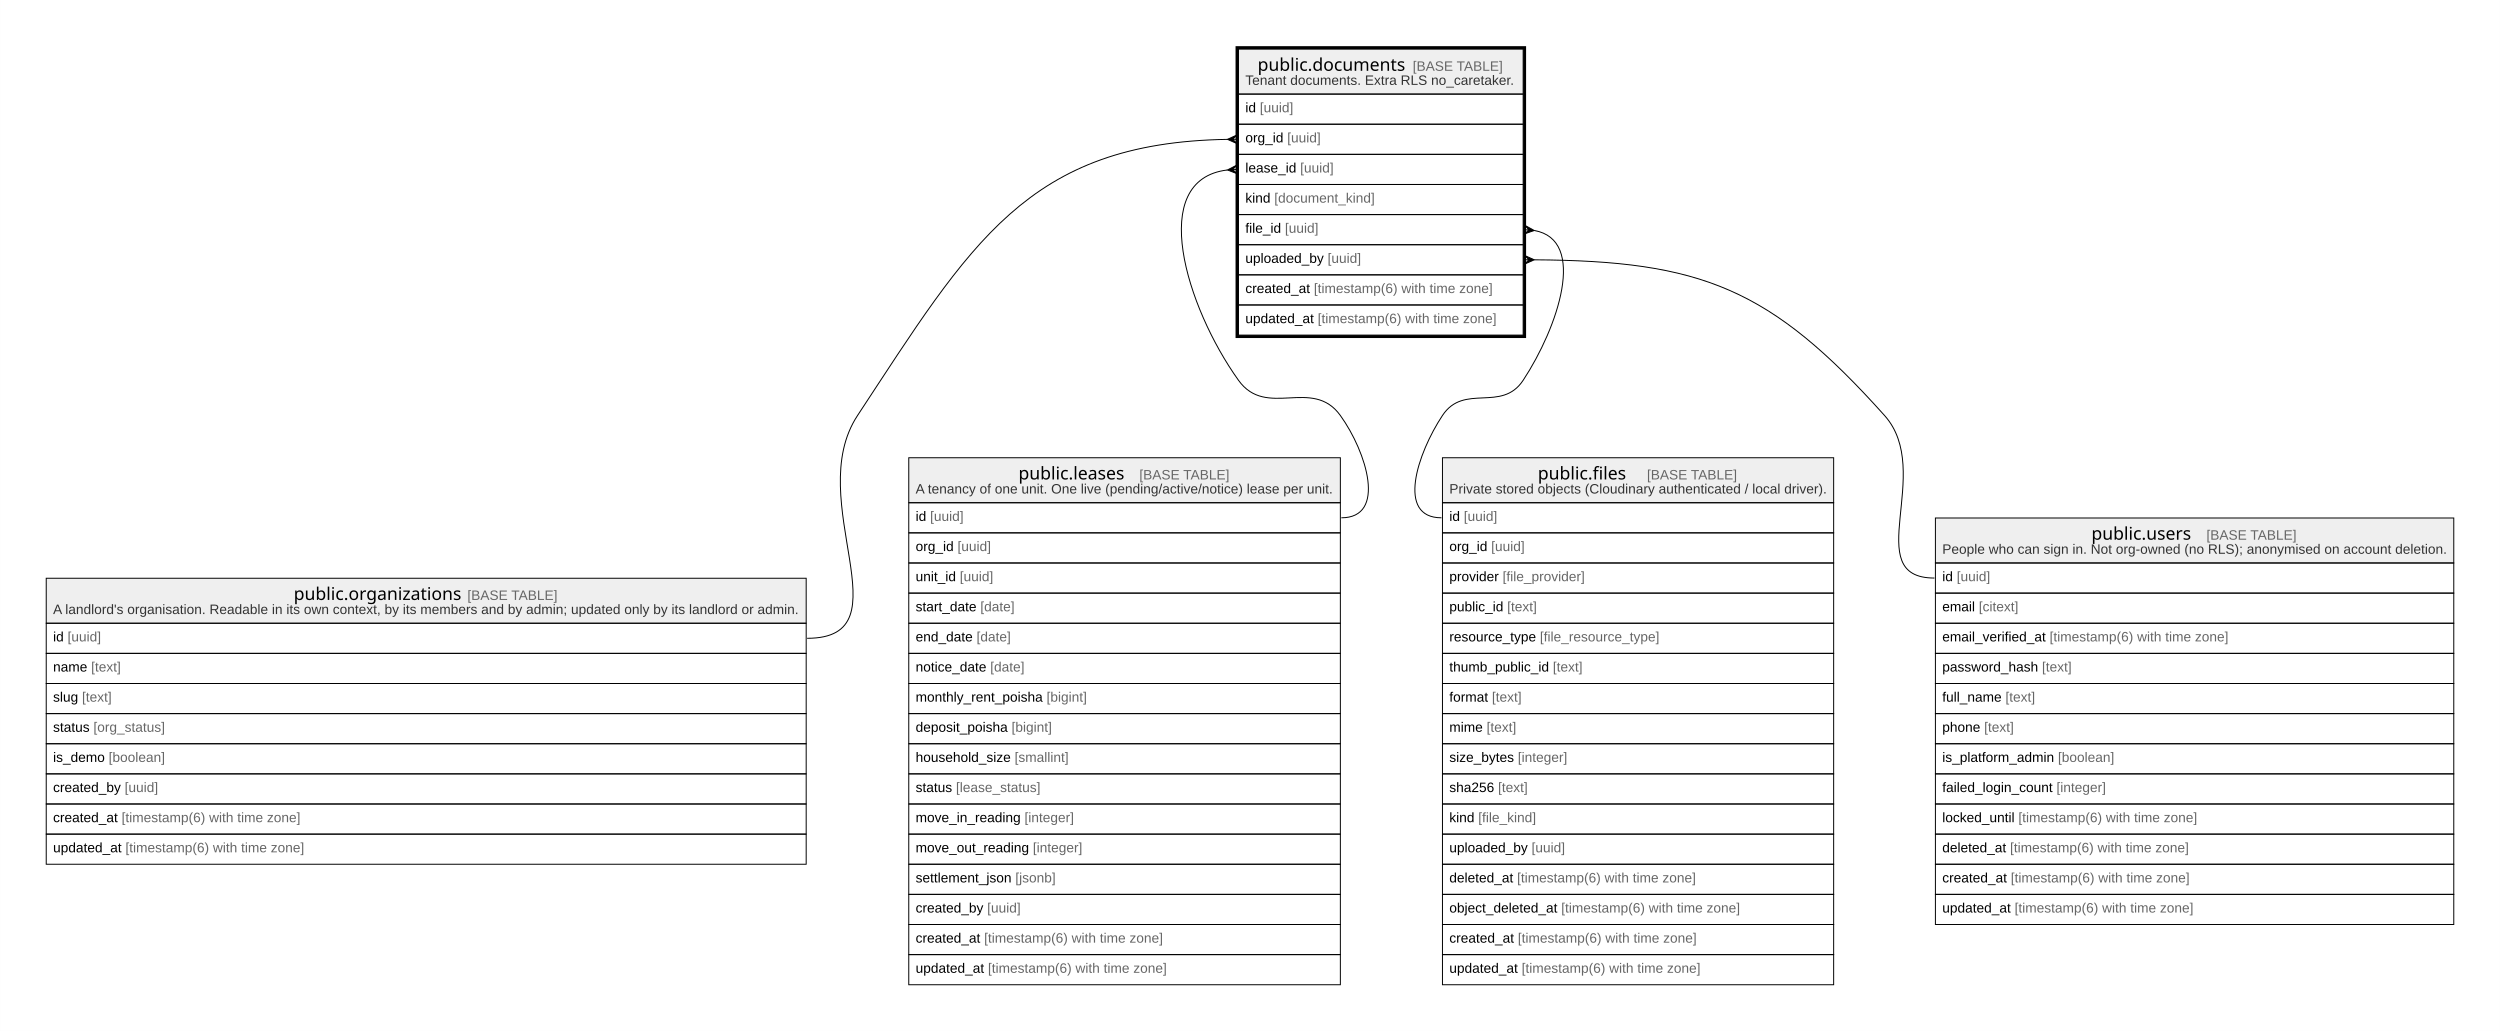
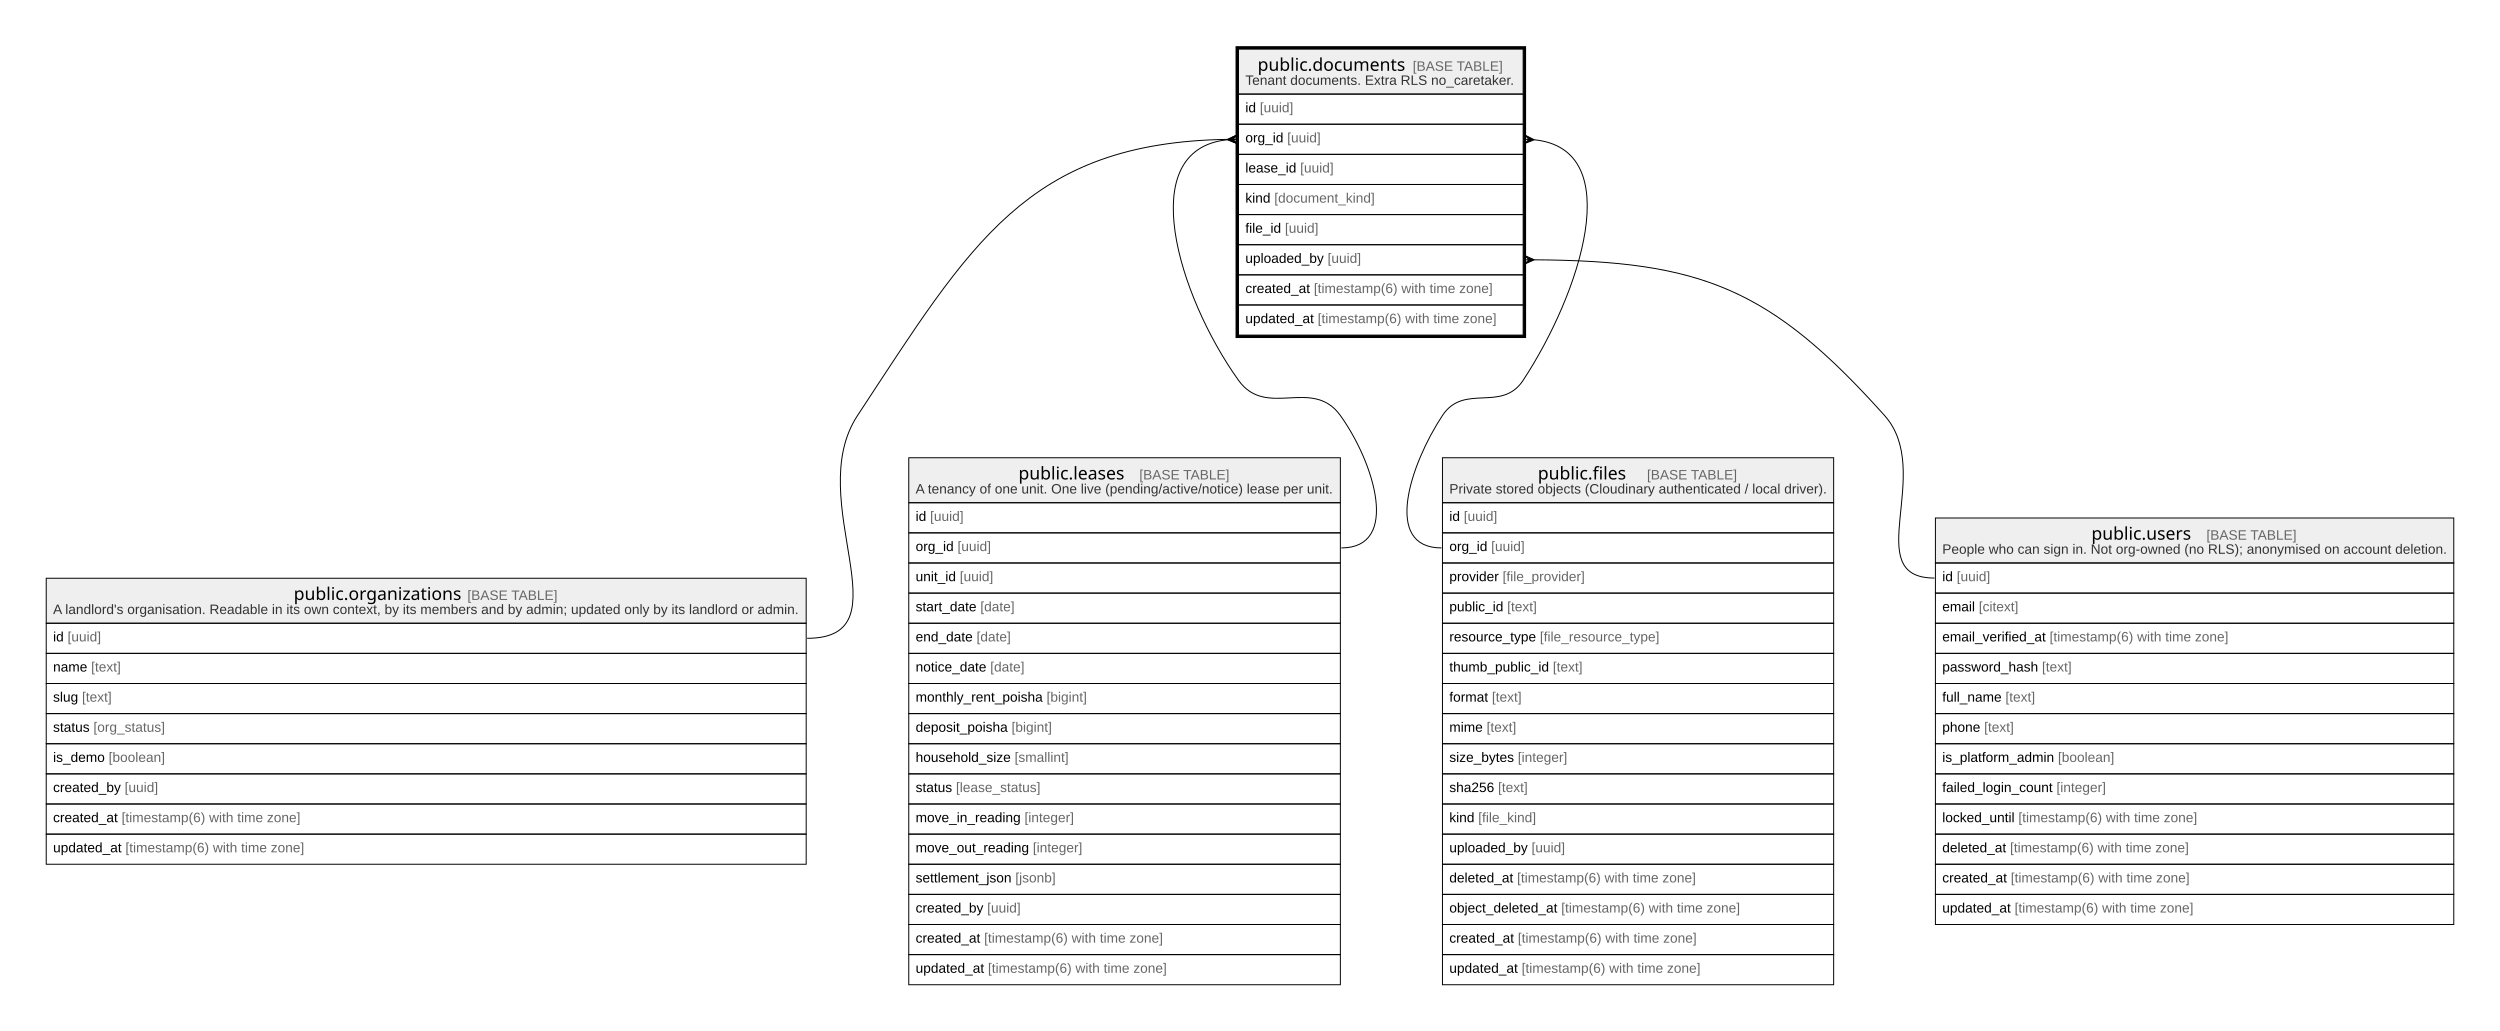
<svg xmlns="http://www.w3.org/2000/svg" width="2556pt" height="1054pt" viewBox="0.00 0.00 2555.88 1054.00">
  <g id="graph0" class="graph" transform="scale(1 1) rotate(0) translate(4 1050)">
    <polygon fill="white" stroke="none" points="-4,4 -4,-1050 2551.88,-1050 2551.88,4 -4,4" />
    <g id="node1" class="node">
      <polygon fill="#efefef" stroke="none" points="1262.17,-953.8 1262.17,-999.8 1553.21,-999.8 1553.21,-953.8 1262.17,-953.8" />
      <polygon fill="none" stroke="black" points="1262.17,-953.8 1262.17,-999.8 1553.21,-999.8 1553.21,-953.8 1262.17,-953.8" />
      <text text-anchor="start" x="1281.71" y="-977.6" font-family="Arial Bold" font-size="18.00">public.documents</text>
      <text text-anchor="start" x="1409.18" y="-977.6" font-family="Arial" font-size="14.00">    </text>
      <text text-anchor="start" x="1440.3" y="-977.6" font-family="Arial" font-size="14.00" fill="#666666">[BASE TABLE]</text>
      <text text-anchor="start" x="1269.17" y="-963.2" font-family="Arial" font-size="14.00" fill="#333333">Tenant documents. Extra RLS no_caretaker.</text>
      <polygon fill="none" stroke="black" points="1262.17,-923 1262.17,-953.8 1553.21,-953.8 1553.21,-923 1262.17,-923" />
      <text text-anchor="start" x="1269.17" y="-935.2" font-family="Arial" font-size="14.00">id </text>
      <text text-anchor="start" x="1283.96" y="-935.2" font-family="Arial" font-size="14.00" fill="#666666">[uuid]</text>
      <polygon fill="none" stroke="black" points="1262.17,-892.2 1262.17,-923 1553.21,-923 1553.21,-892.2 1262.17,-892.2" />
      <text text-anchor="start" x="1269.17" y="-904.4" font-family="Arial" font-size="14.00">org_id </text>
      <text text-anchor="start" x="1311.98" y="-904.4" font-family="Arial" font-size="14.00" fill="#666666">[uuid]</text>
      <polygon fill="none" stroke="black" points="1262.17,-861.4 1262.17,-892.2 1553.21,-892.2 1553.21,-861.4 1262.17,-861.4" />
      <text text-anchor="start" x="1269.17" y="-873.6" font-family="Arial" font-size="14.00">lease_id </text>
      <text text-anchor="start" x="1325.21" y="-873.6" font-family="Arial" font-size="14.00" fill="#666666">[uuid]</text>
      <polygon fill="none" stroke="black" points="1262.17,-830.6 1262.17,-861.4 1553.21,-861.4 1553.21,-830.6 1262.17,-830.6" />
      <text text-anchor="start" x="1269.17" y="-842.8" font-family="Arial" font-size="14.00">kind </text>
      <text text-anchor="start" x="1298.75" y="-842.8" font-family="Arial" font-size="14.00" fill="#666666">[document_kind]</text>
      <polygon fill="none" stroke="black" points="1262.17,-799.8 1262.17,-830.6 1553.21,-830.6 1553.21,-799.8 1262.17,-799.8" />
      <text text-anchor="start" x="1269.17" y="-812" font-family="Arial" font-size="14.00">file_id </text>
      <text text-anchor="start" x="1309.64" y="-812" font-family="Arial" font-size="14.00" fill="#666666">[uuid]</text>
      <polygon fill="none" stroke="black" points="1262.17,-769 1262.17,-799.8 1553.21,-799.8 1553.21,-769 1262.17,-769" />
      <text text-anchor="start" x="1269.17" y="-781.2" font-family="Arial" font-size="14.00">uploaded_by </text>
      <text text-anchor="start" x="1353.25" y="-781.2" font-family="Arial" font-size="14.00" fill="#666666">[uuid]</text>
      <polygon fill="none" stroke="black" points="1262.17,-738.2 1262.17,-769 1553.21,-769 1553.21,-738.2 1262.17,-738.2" />
      <text text-anchor="start" x="1269.17" y="-750.4" font-family="Arial" font-size="14.00">created_at </text>
      <text text-anchor="start" x="1339.22" y="-750.4" font-family="Arial" font-size="14.00" fill="#666666">[timestamp(6) with time zone]</text>
      <polygon fill="none" stroke="black" points="1262.17,-707.4 1262.17,-738.2 1553.21,-738.2 1553.21,-707.4 1262.17,-707.4" />
      <text text-anchor="start" x="1269.17" y="-719.6" font-family="Arial" font-size="14.00">updated_at </text>
      <text text-anchor="start" x="1343.13" y="-719.6" font-family="Arial" font-size="14.00" fill="#666666">[timestamp(6) with time zone]</text>
      <polygon fill="none" stroke="black" stroke-width="3" points="1260.67,-705.9 1260.67,-1001.3 1554.71,-1001.3 1554.71,-705.9 1260.67,-705.9" />
    </g>
    <g id="node2" class="node">
      <polygon fill="#efefef" stroke="none" points="43.2,-412.8 43.2,-458.8 820.18,-458.8 820.18,-412.8 43.2,-412.8" />
      <polygon fill="none" stroke="black" points="43.2,-412.8 43.2,-458.8 820.18,-458.8 820.18,-412.8 43.2,-412.8" />
      <text text-anchor="start" x="296.21" y="-436.6" font-family="Arial Bold" font-size="18.00">public.organizations</text>
      <text text-anchor="start" x="442.68" y="-436.6" font-family="Arial" font-size="14.00">    </text>
      <text text-anchor="start" x="473.79" y="-436.6" font-family="Arial" font-size="14.00" fill="#666666">[BASE TABLE]</text>
      <text text-anchor="start" x="50.2" y="-422.2" font-family="Arial" font-size="14.00" fill="#333333">A landlord's organisation. Readable in its own context, by its members and by admin; updated only by its landlord or admin.</text>
      <polygon fill="none" stroke="black" points="43.2,-382 43.2,-412.8 820.18,-412.8 820.18,-382 43.2,-382" />
      <text text-anchor="start" x="50.2" y="-394.2" font-family="Arial" font-size="14.00">id </text>
      <text text-anchor="start" x="64.99" y="-394.2" font-family="Arial" font-size="14.00" fill="#666666">[uuid]</text>
      <polygon fill="none" stroke="black" points="43.2,-351.2 43.2,-382 820.18,-382 820.18,-351.2 43.2,-351.2" />
      <text text-anchor="start" x="50.2" y="-363.4" font-family="Arial" font-size="14.00">name </text>
      <text text-anchor="start" x="89.11" y="-363.4" font-family="Arial" font-size="14.00" fill="#666666">[text]</text>
      <polygon fill="none" stroke="black" points="43.2,-320.4 43.2,-351.2 820.18,-351.2 820.18,-320.4 43.2,-320.4" />
      <text text-anchor="start" x="50.2" y="-332.6" font-family="Arial" font-size="14.00">slug </text>
      <text text-anchor="start" x="79.77" y="-332.6" font-family="Arial" font-size="14.00" fill="#666666">[text]</text>
      <polygon fill="none" stroke="black" points="43.2,-289.6 43.2,-320.4 820.18,-320.4 820.18,-289.6 43.2,-289.6" />
      <text text-anchor="start" x="50.2" y="-301.8" font-family="Arial" font-size="14.00">status </text>
      <text text-anchor="start" x="91.44" y="-301.8" font-family="Arial" font-size="14.00" fill="#666666">[org_status]</text>
      <polygon fill="none" stroke="black" points="43.2,-258.8 43.2,-289.6 820.18,-289.6 820.18,-258.8 43.2,-258.8" />
      <text text-anchor="start" x="50.2" y="-271" font-family="Arial" font-size="14.00">is_demo </text>
      <text text-anchor="start" x="107.01" y="-271" font-family="Arial" font-size="14.00" fill="#666666">[boolean]</text>
      <polygon fill="none" stroke="black" points="43.2,-228 43.2,-258.8 820.18,-258.8 820.18,-228 43.2,-228" />
      <text text-anchor="start" x="50.2" y="-240.2" font-family="Arial" font-size="14.00">created_by </text>
      <text text-anchor="start" x="123.36" y="-240.2" font-family="Arial" font-size="14.00" fill="#666666">[uuid]</text>
      <polygon fill="none" stroke="black" points="43.2,-197.2 43.2,-228 820.18,-228 820.18,-197.2 43.2,-197.2" />
      <text text-anchor="start" x="50.2" y="-209.4" font-family="Arial" font-size="14.00">created_at </text>
      <text text-anchor="start" x="120.25" y="-209.4" font-family="Arial" font-size="14.00" fill="#666666">[timestamp(6) with time zone]</text>
      <polygon fill="none" stroke="black" points="43.2,-166.4 43.2,-197.2 820.18,-197.2 820.18,-166.4 43.2,-166.4" />
      <text text-anchor="start" x="50.2" y="-178.6" font-family="Arial" font-size="14.00">updated_at </text>
      <text text-anchor="start" x="124.16" y="-178.6" font-family="Arial" font-size="14.00" fill="#666666">[timestamp(6) with time zone]</text>
    </g>
    <g id="edge1" class="edge">
      <path fill="none" stroke="black" d="M1250.98,-907.52C1045.84,-904.23 988.19,-800.61 872.69,-625.2 815.6,-538.51 924.98,-397.4 821.18,-397.4" />
      <polygon fill="black" stroke="black" points="1250.84,-907.52 1260.8,-912.1 1256.17,-907.56 1260.5,-907.59 1260.5,-907.59 1260.5,-907.59 1256.17,-907.56 1260.87,-903.1 1250.84,-907.52" />
    </g>
    <g id="node3" class="node">
      <polygon fill="#efefef" stroke="none" points="925.06,-536 925.06,-582 1366.32,-582 1366.32,-536 925.06,-536" />
      <polygon fill="none" stroke="black" points="925.06,-536 925.06,-582 1366.32,-582 1366.32,-536 925.06,-536" />
      <text text-anchor="start" x="1037.21" y="-559.8" font-family="Arial Bold" font-size="18.00">public.leases</text>
      <text text-anchor="start" x="1129.68" y="-559.8" font-family="Arial" font-size="14.00">    </text>
      <text text-anchor="start" x="1160.8" y="-559.8" font-family="Arial" font-size="14.00" fill="#666666">[BASE TABLE]</text>
      <text text-anchor="start" x="932.06" y="-545.4" font-family="Arial" font-size="14.00" fill="#333333">A tenancy of one unit. One live (pending/active/notice) lease per unit.</text>
      <polygon fill="none" stroke="black" points="925.06,-505.2 925.06,-536 1366.32,-536 1366.32,-505.2 925.06,-505.2" />
      <text text-anchor="start" x="932.06" y="-517.4" font-family="Arial" font-size="14.00">id </text>
      <text text-anchor="start" x="946.85" y="-517.4" font-family="Arial" font-size="14.00" fill="#666666">[uuid]</text>
      <polygon fill="none" stroke="black" points="925.06,-474.4 925.06,-505.2 1366.32,-505.2 1366.32,-474.4 925.06,-474.4" />
      <text text-anchor="start" x="932.06" y="-486.6" font-family="Arial" font-size="14.00">org_id </text>
      <text text-anchor="start" x="974.87" y="-486.6" font-family="Arial" font-size="14.00" fill="#666666">[uuid]</text>
      <polygon fill="none" stroke="black" points="925.06,-443.6 925.06,-474.4 1366.32,-474.4 1366.32,-443.6 925.06,-443.6" />
      <text text-anchor="start" x="932.06" y="-455.8" font-family="Arial" font-size="14.00">unit_id </text>
      <text text-anchor="start" x="977.2" y="-455.8" font-family="Arial" font-size="14.00" fill="#666666">[uuid]</text>
      <polygon fill="none" stroke="black" points="925.06,-412.8 925.06,-443.6 1366.32,-443.6 1366.32,-412.8 925.06,-412.8" />
      <text text-anchor="start" x="932.06" y="-425" font-family="Arial" font-size="14.00">start_date </text>
      <text text-anchor="start" x="998.21" y="-425" font-family="Arial" font-size="14.00" fill="#666666">[date]</text>
      <polygon fill="none" stroke="black" points="925.06,-382 925.06,-412.8 1366.32,-412.8 1366.32,-382 925.06,-382" />
      <text text-anchor="start" x="932.06" y="-394.2" font-family="Arial" font-size="14.00">end_date </text>
      <text text-anchor="start" x="994.34" y="-394.2" font-family="Arial" font-size="14.00" fill="#666666">[date]</text>
      <polygon fill="none" stroke="black" points="925.06,-351.2 925.06,-382 1366.32,-382 1366.32,-351.2 925.06,-351.2" />
      <text text-anchor="start" x="932.06" y="-363.4" font-family="Arial" font-size="14.00">notice_date </text>
      <text text-anchor="start" x="1008.34" y="-363.4" font-family="Arial" font-size="14.00" fill="#666666">[date]</text>
      <polygon fill="none" stroke="black" points="925.06,-320.4 925.06,-351.2 1366.32,-351.2 1366.32,-320.4 925.06,-320.4" />
      <text text-anchor="start" x="932.06" y="-332.6" font-family="Arial" font-size="14.00">monthly_rent_poisha </text>
      <text text-anchor="start" x="1065.92" y="-332.6" font-family="Arial" font-size="14.00" fill="#666666">[bigint]</text>
      <polygon fill="none" stroke="black" points="925.06,-289.6 925.06,-320.4 1366.32,-320.4 1366.32,-289.6 925.06,-289.6" />
      <text text-anchor="start" x="932.06" y="-301.8" font-family="Arial" font-size="14.00">deposit_poisha </text>
      <text text-anchor="start" x="1030.14" y="-301.8" font-family="Arial" font-size="14.00" fill="#666666">[bigint]</text>
      <polygon fill="none" stroke="black" points="925.06,-258.8 925.06,-289.6 1366.32,-289.6 1366.32,-258.8 925.06,-258.8" />
      <text text-anchor="start" x="932.06" y="-271" font-family="Arial" font-size="14.00">household_size </text>
      <text text-anchor="start" x="1033.25" y="-271" font-family="Arial" font-size="14.00" fill="#666666">[smallint]</text>
      <polygon fill="none" stroke="black" points="925.06,-228 925.06,-258.8 1366.32,-258.8 1366.32,-228 925.06,-228" />
      <text text-anchor="start" x="932.06" y="-240.2" font-family="Arial" font-size="14.00">status </text>
      <text text-anchor="start" x="973.3" y="-240.2" font-family="Arial" font-size="14.00" fill="#666666">[lease_status]</text>
      <polygon fill="none" stroke="black" points="925.06,-197.2 925.06,-228 1366.32,-228 1366.32,-197.2 925.06,-197.2" />
      <text text-anchor="start" x="932.06" y="-209.4" font-family="Arial" font-size="14.00">move_in_reading </text>
      <text text-anchor="start" x="1043.36" y="-209.4" font-family="Arial" font-size="14.00" fill="#666666">[integer]</text>
      <polygon fill="none" stroke="black" points="925.06,-166.4 925.06,-197.2 1366.32,-197.2 1366.32,-166.4 925.06,-166.4" />
      <text text-anchor="start" x="932.06" y="-178.6" font-family="Arial" font-size="14.00">move_out_reading </text>
      <text text-anchor="start" x="1051.92" y="-178.6" font-family="Arial" font-size="14.00" fill="#666666">[integer]</text>
      <polygon fill="none" stroke="black" points="925.06,-135.6 925.06,-166.4 1366.32,-166.4 1366.32,-135.6 925.06,-135.6" />
      <text text-anchor="start" x="932.06" y="-147.8" font-family="Arial" font-size="14.00">settlement_json </text>
      <text text-anchor="start" x="1034" y="-147.8" font-family="Arial" font-size="14.00" fill="#666666">[jsonb]</text>
      <polygon fill="none" stroke="black" points="925.06,-104.8 925.06,-135.6 1366.32,-135.6 1366.32,-104.8 925.06,-104.8" />
      <text text-anchor="start" x="932.06" y="-117" font-family="Arial" font-size="14.00">created_by </text>
      <text text-anchor="start" x="1005.22" y="-117" font-family="Arial" font-size="14.00" fill="#666666">[uuid]</text>
      <polygon fill="none" stroke="black" points="925.06,-74 925.06,-104.8 1366.32,-104.8 1366.32,-74 925.06,-74" />
      <text text-anchor="start" x="932.06" y="-86.2" font-family="Arial" font-size="14.00">created_at </text>
      <text text-anchor="start" x="1002.11" y="-86.2" font-family="Arial" font-size="14.00" fill="#666666">[timestamp(6) with time zone]</text>
      <polygon fill="none" stroke="black" points="925.06,-43.2 925.06,-74 1366.32,-74 1366.32,-43.2 925.06,-43.2" />
      <text text-anchor="start" x="932.06" y="-55.4" font-family="Arial" font-size="14.00">updated_at </text>
      <text text-anchor="start" x="1006.02" y="-55.4" font-family="Arial" font-size="14.00" fill="#666666">[timestamp(6) with time zone]</text>
    </g>
    <g id="edge2" class="edge">
-       <path fill="none" stroke="black" d="M1250.81,-876.21C1168.5,-866.4 1208.52,-736.15 1262.17,-661.2 1290.68,-621.38 1337.71,-664.95 1366.32,-625.2 1393.48,-587.46 1413.81,-520.6 1367.32,-520.6" />
-       <polygon fill="black" stroke="black" points="1250.86,-876.21 1260.58,-881.27 1256.18,-876.52 1260.51,-876.76 1260.51,-876.76 1260.51,-876.76 1256.18,-876.52 1261.09,-872.29 1250.86,-876.21" />
+       <path fill="none" stroke="black" d="M1250.78,-907.09C1154.79,-897.23 1200.57,-747.31 1262.17,-661.2 1290.67,-621.37 1337.76,-664.98 1366.32,-625.2 1401.42,-576.32 1427.5,-489.8 1367.32,-489.8" />
+       <polygon fill="black" stroke="black" points="1250.85,-907.09 1260.62,-912.08 1256.18,-907.35 1260.5,-907.57 1260.5,-907.57 1260.5,-907.57 1256.18,-907.35 1261.06,-903.09 1250.85,-907.09" />
    </g>
    <g id="node4" class="node">
      <polygon fill="#efefef" stroke="none" points="1470.71,-536 1470.71,-582 1870.67,-582 1870.67,-536 1470.71,-536" />
      <polygon fill="none" stroke="black" points="1470.71,-536 1470.71,-582 1870.67,-582 1870.67,-536 1470.71,-536" />
      <text text-anchor="start" x="1568.2" y="-559.8" font-family="Arial Bold" font-size="18.00">public.files</text>
      <text text-anchor="start" x="1648.69" y="-559.8" font-family="Arial" font-size="14.00">    </text>
      <text text-anchor="start" x="1679.8" y="-559.8" font-family="Arial" font-size="14.00" fill="#666666">[BASE TABLE]</text>
      <text text-anchor="start" x="1477.71" y="-545.4" font-family="Arial" font-size="14.00" fill="#333333">Private stored objects (Cloudinary authenticated / local driver).</text>
      <polygon fill="none" stroke="black" points="1470.71,-505.2 1470.71,-536 1870.67,-536 1870.67,-505.2 1470.71,-505.2" />
      <text text-anchor="start" x="1477.71" y="-517.4" font-family="Arial" font-size="14.00">id </text>
      <text text-anchor="start" x="1492.49" y="-517.4" font-family="Arial" font-size="14.00" fill="#666666">[uuid]</text>
      <polygon fill="none" stroke="black" points="1470.71,-474.4 1470.71,-505.2 1870.67,-505.2 1870.67,-474.4 1470.71,-474.4" />
      <text text-anchor="start" x="1477.71" y="-486.6" font-family="Arial" font-size="14.00">org_id </text>
      <text text-anchor="start" x="1520.51" y="-486.6" font-family="Arial" font-size="14.00" fill="#666666">[uuid]</text>
      <polygon fill="none" stroke="black" points="1470.71,-443.6 1470.71,-474.4 1870.67,-474.4 1870.67,-443.6 1470.71,-443.6" />
      <text text-anchor="start" x="1477.71" y="-455.8" font-family="Arial" font-size="14.00">provider </text>
      <text text-anchor="start" x="1532.18" y="-455.8" font-family="Arial" font-size="14.00" fill="#666666">[file_provider]</text>
      <polygon fill="none" stroke="black" points="1470.71,-412.8 1470.71,-443.6 1870.67,-443.6 1870.67,-412.8 1470.71,-412.8" />
      <text text-anchor="start" x="1477.71" y="-425" font-family="Arial" font-size="14.00">public_id </text>
      <text text-anchor="start" x="1536.86" y="-425" font-family="Arial" font-size="14.00" fill="#666666">[text]</text>
      <polygon fill="none" stroke="black" points="1470.71,-382 1470.71,-412.8 1870.67,-412.8 1870.67,-382 1470.71,-382" />
      <text text-anchor="start" x="1477.71" y="-394.2" font-family="Arial" font-size="14.00">resource_type </text>
      <text text-anchor="start" x="1570.31" y="-394.2" font-family="Arial" font-size="14.00" fill="#666666">[file_resource_type]</text>
      <polygon fill="none" stroke="black" points="1470.71,-351.2 1470.71,-382 1870.67,-382 1870.67,-351.2 1470.71,-351.2" />
      <text text-anchor="start" x="1477.71" y="-363.4" font-family="Arial" font-size="14.00">thumb_public_id </text>
      <text text-anchor="start" x="1583.56" y="-363.4" font-family="Arial" font-size="14.00" fill="#666666">[text]</text>
      <polygon fill="none" stroke="black" points="1470.71,-320.4 1470.71,-351.2 1870.67,-351.2 1870.67,-320.4 1470.71,-320.4" />
      <text text-anchor="start" x="1477.71" y="-332.6" font-family="Arial" font-size="14.00">format </text>
      <text text-anchor="start" x="1521.27" y="-332.6" font-family="Arial" font-size="14.00" fill="#666666">[text]</text>
      <polygon fill="none" stroke="black" points="1470.71,-289.6 1470.71,-320.4 1870.67,-320.4 1870.67,-289.6 1470.71,-289.6" />
      <text text-anchor="start" x="1477.71" y="-301.8" font-family="Arial" font-size="14.00">mime </text>
      <text text-anchor="start" x="1515.82" y="-301.8" font-family="Arial" font-size="14.00" fill="#666666">[text]</text>
      <polygon fill="none" stroke="black" points="1470.71,-258.8 1470.71,-289.6 1870.67,-289.6 1870.67,-258.8 1470.71,-258.8" />
      <text text-anchor="start" x="1477.71" y="-271" font-family="Arial" font-size="14.00">size_bytes </text>
      <text text-anchor="start" x="1547.74" y="-271" font-family="Arial" font-size="14.00" fill="#666666">[integer]</text>
      <polygon fill="none" stroke="black" points="1470.71,-228 1470.71,-258.8 1870.67,-258.8 1870.67,-228 1470.71,-228" />
      <text text-anchor="start" x="1477.71" y="-240.2" font-family="Arial" font-size="14.00">sha256 </text>
      <text text-anchor="start" x="1527.53" y="-240.2" font-family="Arial" font-size="14.00" fill="#666666">[text]</text>
      <polygon fill="none" stroke="black" points="1470.71,-197.2 1470.71,-228 1870.67,-228 1870.67,-197.2 1470.71,-197.2" />
      <text text-anchor="start" x="1477.71" y="-209.4" font-family="Arial" font-size="14.00">kind </text>
      <text text-anchor="start" x="1507.28" y="-209.4" font-family="Arial" font-size="14.00" fill="#666666">[file_kind]</text>
      <polygon fill="none" stroke="black" points="1470.71,-166.4 1470.71,-197.2 1870.67,-197.2 1870.67,-166.4 1470.71,-166.4" />
      <text text-anchor="start" x="1477.71" y="-178.6" font-family="Arial" font-size="14.00">uploaded_by </text>
      <text text-anchor="start" x="1561.78" y="-178.6" font-family="Arial" font-size="14.00" fill="#666666">[uuid]</text>
      <polygon fill="none" stroke="black" points="1470.71,-135.6 1470.71,-166.4 1870.67,-166.4 1870.67,-135.6 1470.71,-135.6" />
      <text text-anchor="start" x="1477.71" y="-147.8" font-family="Arial" font-size="14.00">deleted_at </text>
      <text text-anchor="start" x="1546.99" y="-147.8" font-family="Arial" font-size="14.00" fill="#666666">[timestamp(6) with time zone]</text>
      <polygon fill="none" stroke="black" points="1470.71,-104.8 1470.71,-135.6 1870.67,-135.6 1870.67,-104.8 1470.71,-104.8" />
      <text text-anchor="start" x="1477.71" y="-117" font-family="Arial" font-size="14.00">object_deleted_at </text>
      <text text-anchor="start" x="1592.13" y="-117" font-family="Arial" font-size="14.00" fill="#666666">[timestamp(6) with time zone]</text>
      <polygon fill="none" stroke="black" points="1470.71,-74 1470.71,-104.8 1870.67,-104.8 1870.67,-74 1470.71,-74" />
      <text text-anchor="start" x="1477.71" y="-86.2" font-family="Arial" font-size="14.00">created_at </text>
      <text text-anchor="start" x="1547.76" y="-86.2" font-family="Arial" font-size="14.00" fill="#666666">[timestamp(6) with time zone]</text>
      <polygon fill="none" stroke="black" points="1470.71,-43.2 1470.71,-74 1870.67,-74 1870.67,-43.2 1470.71,-43.2" />
      <text text-anchor="start" x="1477.71" y="-55.4" font-family="Arial" font-size="14.00">updated_at </text>
      <text text-anchor="start" x="1551.67" y="-55.4" font-family="Arial" font-size="14.00" fill="#666666">[timestamp(6) with time zone]</text>
    </g>
    <g id="edge3" class="edge">
-       <path fill="none" stroke="black" d="M1564.55,-814.35C1619.16,-804.73 1588.82,-715.22 1553.21,-661.2 1531.19,-627.8 1492.78,-658.56 1470.71,-625.2 1445.06,-586.43 1423.22,-520.6 1469.71,-520.6" />
-       <polygon fill="black" stroke="black" points="1564.51,-814.36 1554.17,-810.69 1559.19,-814.79 1554.87,-815.15 1554.87,-815.15 1554.87,-815.15 1559.19,-814.79 1554.91,-819.66 1564.51,-814.36" />
+       <path fill="none" stroke="black" d="M1564.59,-907.1C1660.36,-897.38 1611.38,-749.66 1553.21,-661.2 1531.23,-627.77 1492.74,-658.59 1470.71,-625.2 1437.56,-574.97 1409.53,-489.8 1469.71,-489.8" />
+       <polygon fill="black" stroke="black" points="1564.53,-907.1 1554.32,-903.09 1559.2,-907.36 1554.87,-907.57 1554.87,-907.57 1554.87,-907.57 1559.2,-907.36 1554.76,-912.08 1564.53,-907.1" />
    </g>
    <g id="node5" class="node">
      <polygon fill="#efefef" stroke="none" points="1974.7,-474.4 1974.7,-520.4 2504.68,-520.4 2504.68,-474.4 1974.7,-474.4" />
      <polygon fill="none" stroke="black" points="1974.7,-474.4 1974.7,-520.4 2504.68,-520.4 2504.68,-474.4 1974.7,-474.4" />
      <text text-anchor="start" x="2134.2" y="-498.2" font-family="Arial Bold" font-size="18.00">public.users</text>
      <text text-anchor="start" x="2220.69" y="-498.2" font-family="Arial" font-size="14.00">    </text>
      <text text-anchor="start" x="2251.8" y="-498.2" font-family="Arial" font-size="14.00" fill="#666666">[BASE TABLE]</text>
      <text text-anchor="start" x="1981.7" y="-483.8" font-family="Arial" font-size="14.00" fill="#333333">People who can sign in. Not org-owned (no RLS); anonymised on account deletion.</text>
      <polygon fill="none" stroke="black" points="1974.7,-443.6 1974.7,-474.4 2504.68,-474.4 2504.68,-443.6 1974.7,-443.6" />
      <text text-anchor="start" x="1981.7" y="-455.8" font-family="Arial" font-size="14.00">id </text>
      <text text-anchor="start" x="1996.49" y="-455.8" font-family="Arial" font-size="14.00" fill="#666666">[uuid]</text>
      <polygon fill="none" stroke="black" points="1974.7,-412.8 1974.7,-443.6 2504.68,-443.6 2504.68,-412.8 1974.7,-412.8" />
      <text text-anchor="start" x="1981.7" y="-425" font-family="Arial" font-size="14.00">email </text>
      <text text-anchor="start" x="2019.05" y="-425" font-family="Arial" font-size="14.00" fill="#666666">[citext]</text>
      <polygon fill="none" stroke="black" points="1974.7,-382 1974.7,-412.8 2504.68,-412.8 2504.68,-382 1974.7,-382" />
      <text text-anchor="start" x="1981.7" y="-394.2" font-family="Arial" font-size="14.00">email_verified_at </text>
      <text text-anchor="start" x="2091.43" y="-394.2" font-family="Arial" font-size="14.00" fill="#666666">[timestamp(6) with time zone]</text>
      <polygon fill="none" stroke="black" points="1974.7,-351.2 1974.7,-382 2504.68,-382 2504.68,-351.2 1974.7,-351.2" />
      <text text-anchor="start" x="1981.7" y="-363.4" font-family="Arial" font-size="14.00">password_hash </text>
      <text text-anchor="start" x="2083.65" y="-363.4" font-family="Arial" font-size="14.00" fill="#666666">[text]</text>
      <polygon fill="none" stroke="black" points="1974.7,-320.4 1974.7,-351.2 2504.68,-351.2 2504.68,-320.4 1974.7,-320.4" />
      <text text-anchor="start" x="1981.7" y="-332.6" font-family="Arial" font-size="14.00">full_name </text>
      <text text-anchor="start" x="2046.29" y="-332.6" font-family="Arial" font-size="14.00" fill="#666666">[text]</text>
      <polygon fill="none" stroke="black" points="1974.7,-289.6 1974.7,-320.4 2504.68,-320.4 2504.68,-289.6 1974.7,-289.6" />
      <text text-anchor="start" x="1981.7" y="-301.8" font-family="Arial" font-size="14.00">phone </text>
      <text text-anchor="start" x="2024.52" y="-301.8" font-family="Arial" font-size="14.00" fill="#666666">[text]</text>
      <polygon fill="none" stroke="black" points="1974.7,-258.8 1974.7,-289.6 2504.68,-289.6 2504.68,-258.8 1974.7,-258.8" />
      <text text-anchor="start" x="1981.7" y="-271" font-family="Arial" font-size="14.00">is_platform_admin </text>
      <text text-anchor="start" x="2099.98" y="-271" font-family="Arial" font-size="14.00" fill="#666666">[boolean]</text>
      <polygon fill="none" stroke="black" points="1974.7,-228 1974.7,-258.8 2504.68,-258.8 2504.68,-228 1974.7,-228" />
      <text text-anchor="start" x="1981.7" y="-240.2" font-family="Arial" font-size="14.00">failed_login_count </text>
      <text text-anchor="start" x="2098.46" y="-240.2" font-family="Arial" font-size="14.00" fill="#666666">[integer]</text>
      <polygon fill="none" stroke="black" points="1974.7,-197.2 1974.7,-228 2504.68,-228 2504.68,-197.2 1974.7,-197.2" />
      <text text-anchor="start" x="1981.7" y="-209.4" font-family="Arial" font-size="14.00">locked_until </text>
      <text text-anchor="start" x="2059.53" y="-209.4" font-family="Arial" font-size="14.00" fill="#666666">[timestamp(6) with time zone]</text>
      <polygon fill="none" stroke="black" points="1974.7,-166.4 1974.7,-197.2 2504.68,-197.2 2504.68,-166.4 1974.7,-166.4" />
      <text text-anchor="start" x="1981.7" y="-178.6" font-family="Arial" font-size="14.00">deleted_at </text>
      <text text-anchor="start" x="2050.98" y="-178.6" font-family="Arial" font-size="14.00" fill="#666666">[timestamp(6) with time zone]</text>
      <polygon fill="none" stroke="black" points="1974.7,-135.6 1974.7,-166.4 2504.68,-166.4 2504.68,-135.6 1974.7,-135.6" />
      <text text-anchor="start" x="1981.7" y="-147.8" font-family="Arial" font-size="14.00">created_at </text>
      <text text-anchor="start" x="2051.75" y="-147.8" font-family="Arial" font-size="14.00" fill="#666666">[timestamp(6) with time zone]</text>
      <polygon fill="none" stroke="black" points="1974.7,-104.8 1974.7,-135.6 2504.68,-135.6 2504.68,-104.8 1974.7,-104.8" />
      <text text-anchor="start" x="1981.7" y="-117" font-family="Arial" font-size="14.00">updated_at </text>
      <text text-anchor="start" x="2055.66" y="-117" font-family="Arial" font-size="14.00" fill="#666666">[timestamp(6) with time zone]</text>
    </g>
    <g id="edge4" class="edge">
      <path fill="none" stroke="black" d="M1564.54,-784.37C1735.4,-783.33 1805.99,-755.5 1922.69,-625.2 1974.24,-567.64 1896.43,-459 1973.7,-459" />
      <polygon fill="black" stroke="black" points="1564.54,-784.37 1554.53,-779.9 1559.21,-784.39 1554.88,-784.4 1554.88,-784.4 1554.88,-784.4 1559.21,-784.39 1554.55,-788.9 1564.54,-784.37" />
    </g>
  </g>
</svg>
